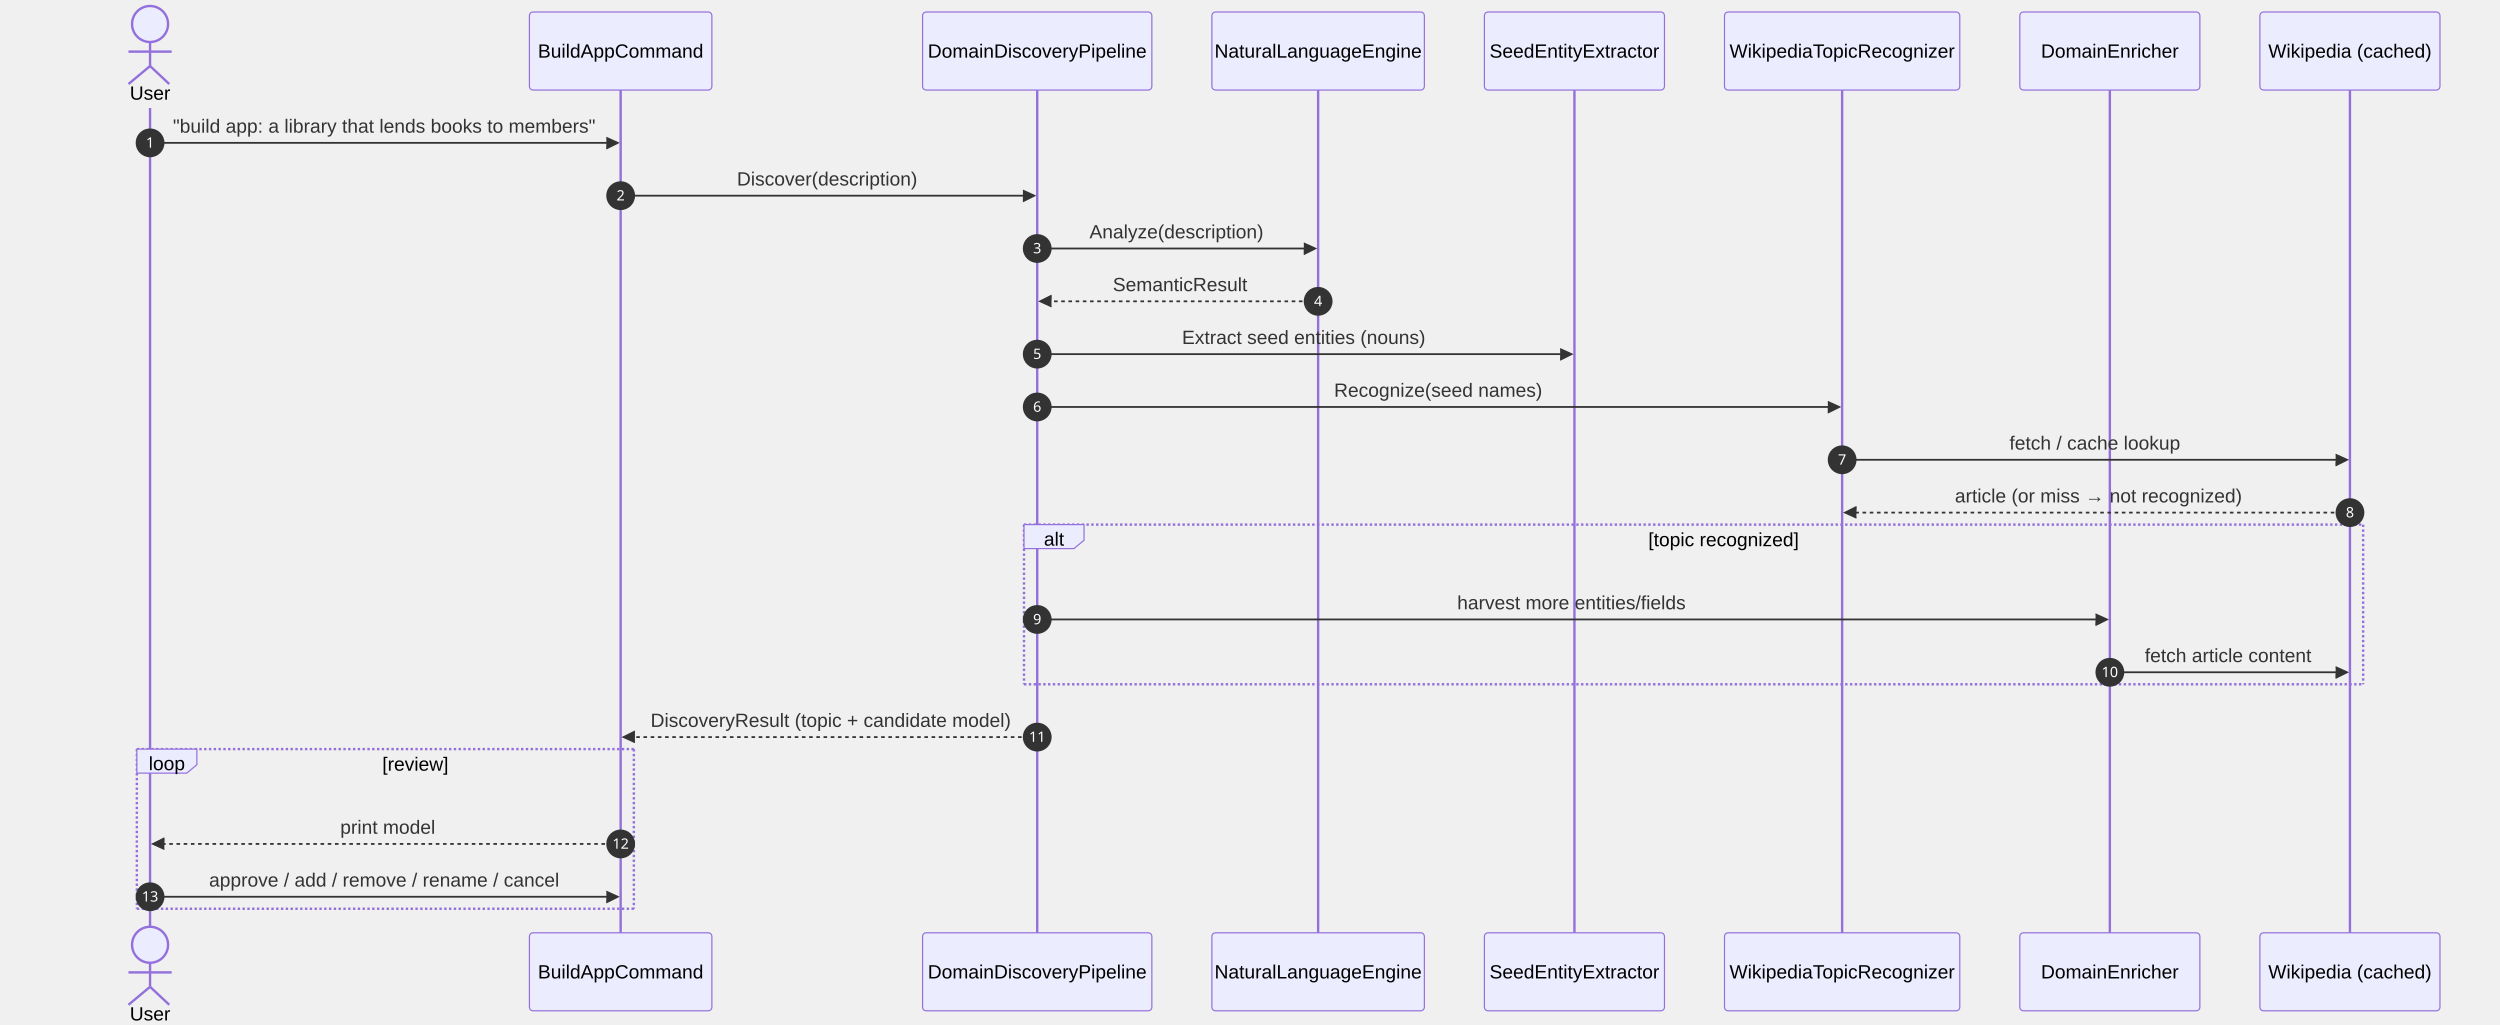
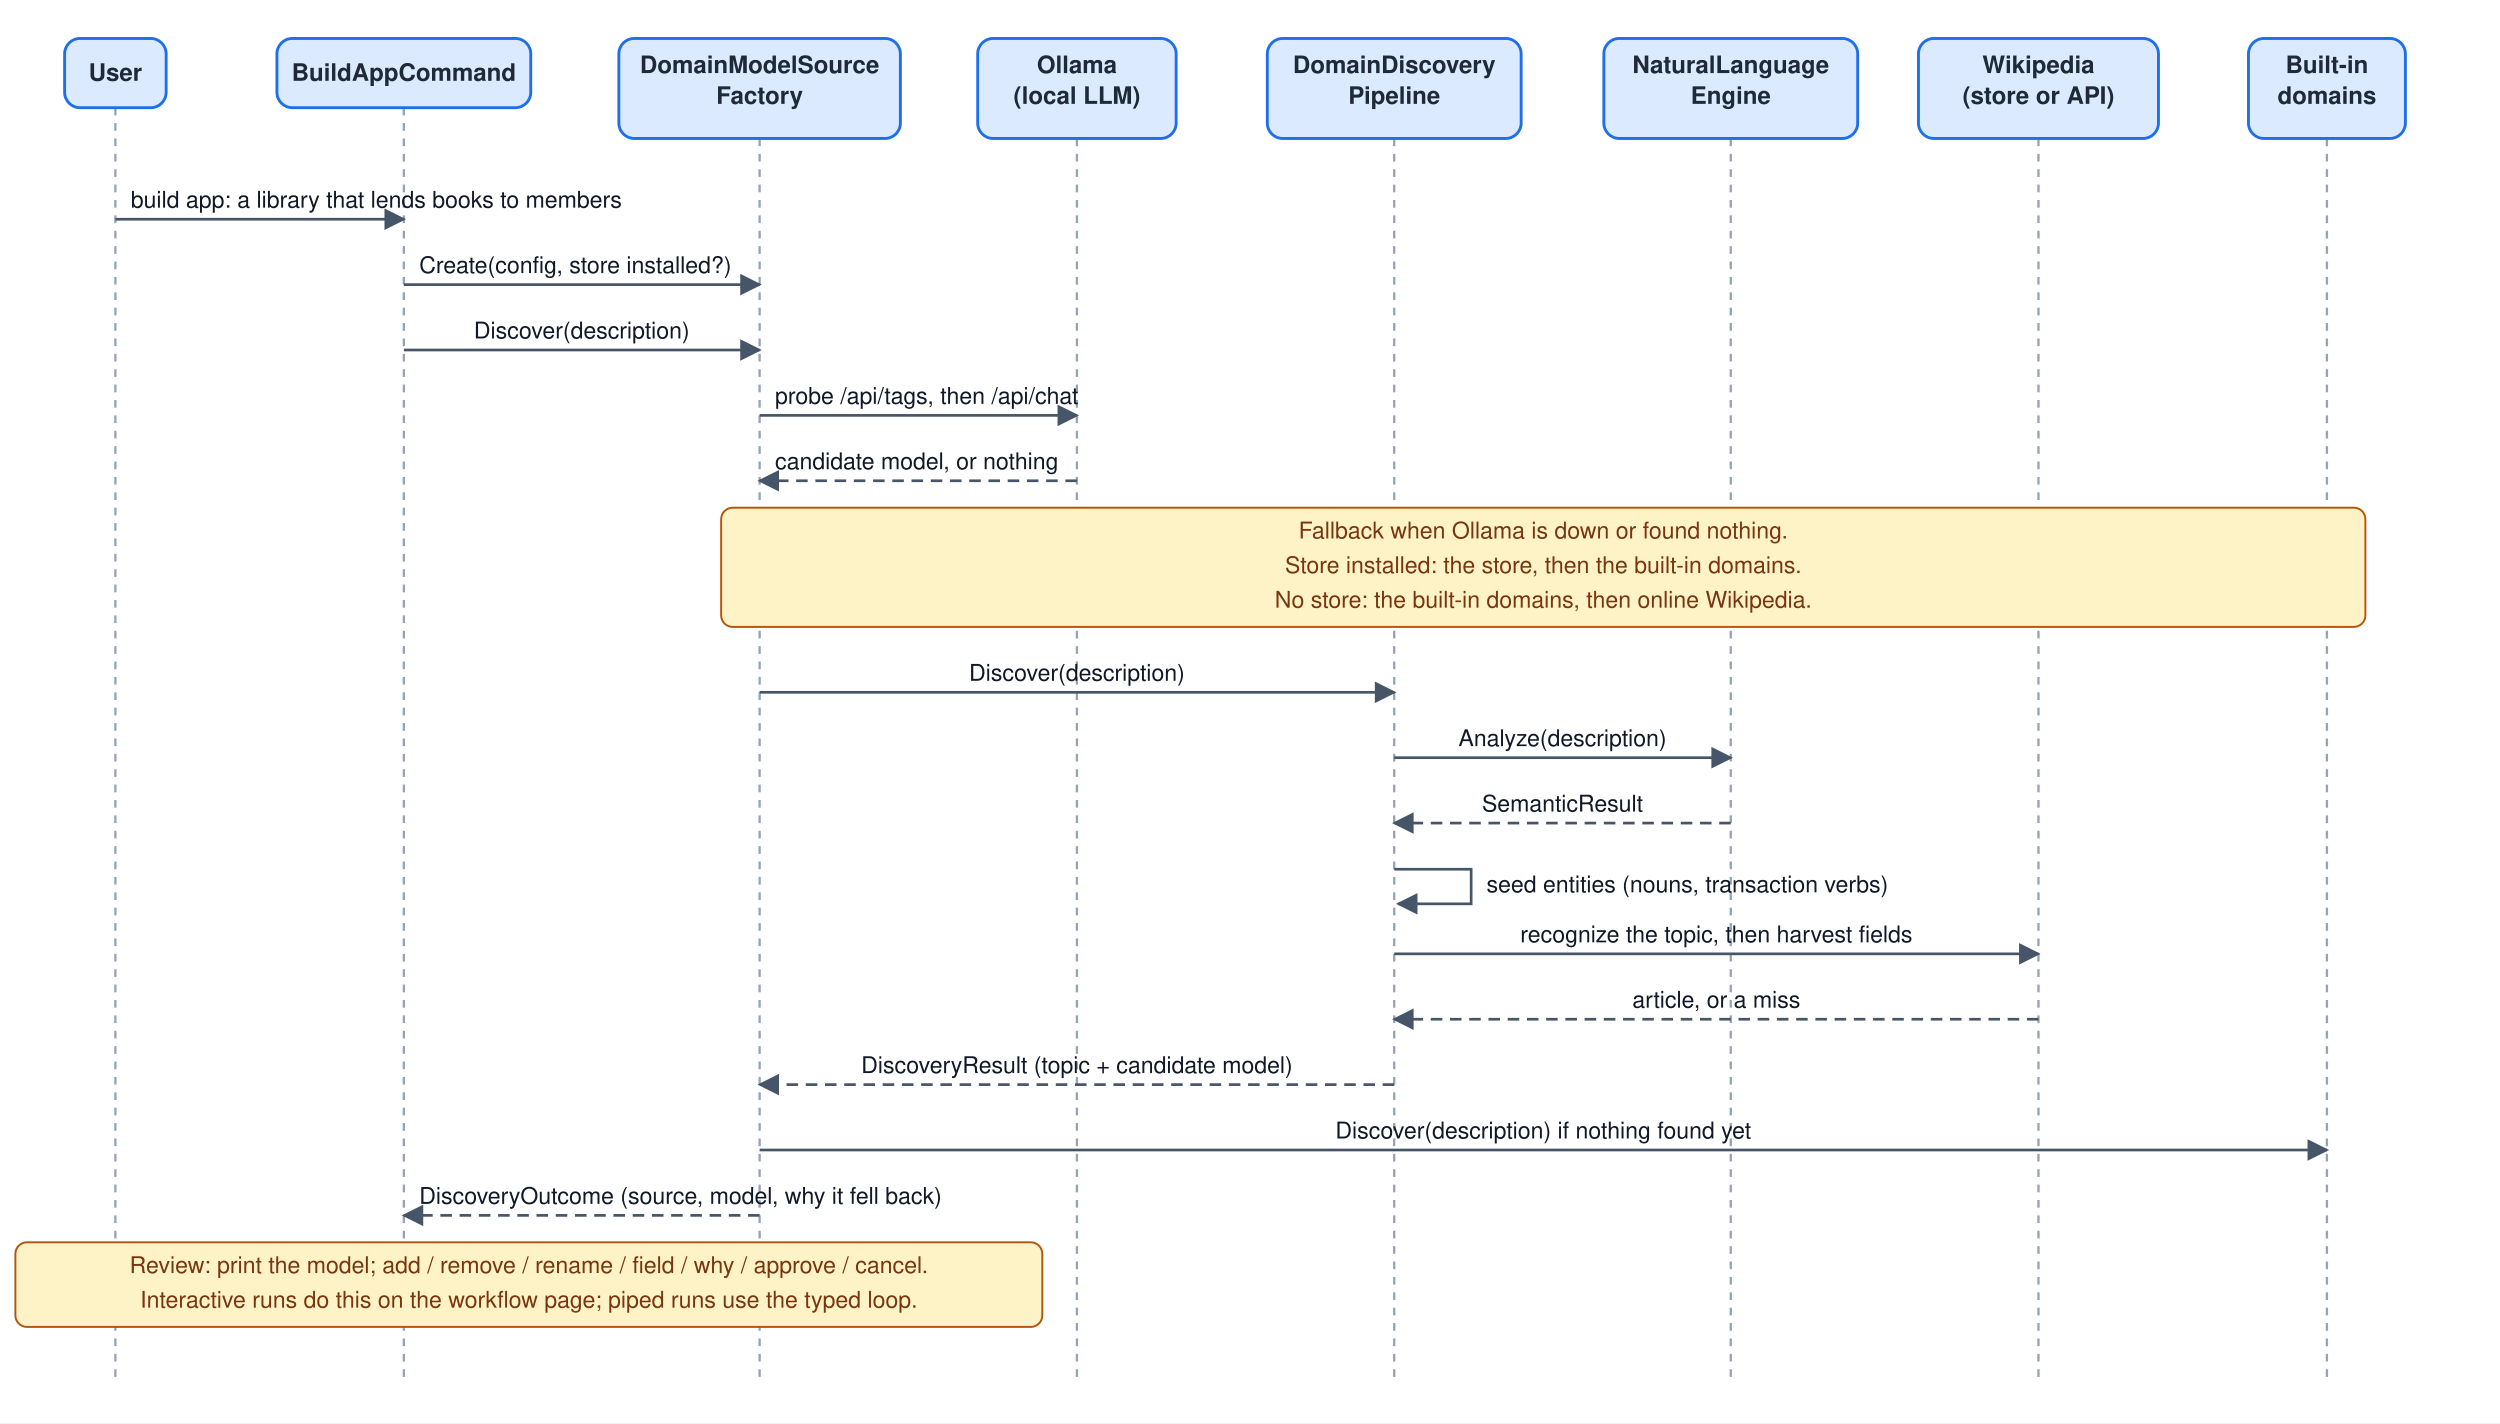
- <svg xmlns="http://www.w3.org/2000/svg" id="my-svg" width="100%" style="max-width: 2082.5px; background-color: white;" viewBox="-50 -10 2082.5 853" role="graphics-document document" aria-roledescription="sequence">
-   <g>
-     <rect x="1832.5" y="767" fill="#eaeaea" stroke="#666" width="150" height="65" name="Wiki" rx="3" ry="3" class="actor actor-bottom" />
-     <text x="1907.5" y="799.5" dominant-baseline="central" alignment-baseline="central" class="actor actor-box" style="text-anchor: middle; font-size: 16px; font-weight: 400;">
-       <tspan x="1907.5" dy="0">Wikipedia (cached)</tspan>
-     </text>
-   </g>
-   <g>
-     <rect x="1632.5" y="767" fill="#eaeaea" stroke="#666" width="150" height="65" name="Enrich" rx="3" ry="3" class="actor actor-bottom" />
-     <text x="1707.5" y="799.5" dominant-baseline="central" alignment-baseline="central" class="actor actor-box" style="text-anchor: middle; font-size: 16px; font-weight: 400;">
-       <tspan x="1707.5" dy="0">DomainEnricher</tspan>
-     </text>
-   </g>
-   <g>
-     <rect x="1386.5" y="767" fill="#eaeaea" stroke="#666" width="196" height="65" name="Topic" rx="3" ry="3" class="actor actor-bottom" />
-     <text x="1484.5" y="799.5" dominant-baseline="central" alignment-baseline="central" class="actor actor-box" style="text-anchor: middle; font-size: 16px; font-weight: 400;">
-       <tspan x="1484.5" dy="0">WikipediaTopicRecognizer</tspan>
-     </text>
-   </g>
-   <g>
-     <rect x="1186.5" y="767" fill="#eaeaea" stroke="#666" width="150" height="65" name="Seed" rx="3" ry="3" class="actor actor-bottom" />
-     <text x="1261.5" y="799.5" dominant-baseline="central" alignment-baseline="central" class="actor actor-box" style="text-anchor: middle; font-size: 16px; font-weight: 400;">
-       <tspan x="1261.5" dy="0">SeedEntityExtractor</tspan>
-     </text>
-   </g>
-   <g>
-     <rect x="959.5" y="767" fill="#eaeaea" stroke="#666" width="177" height="65" name="NLE" rx="3" ry="3" class="actor actor-bottom" />
-     <text x="1048" y="799.5" dominant-baseline="central" alignment-baseline="central" class="actor actor-box" style="text-anchor: middle; font-size: 16px; font-weight: 400;">
-       <tspan x="1048" dy="0">NaturalLanguageEngine</tspan>
-     </text>
-   </g>
-   <g>
-     <rect x="718.5" y="767" fill="#eaeaea" stroke="#666" width="191" height="65" name="DDP" rx="3" ry="3" class="actor actor-bottom" />
-     <text x="814" y="799.5" dominant-baseline="central" alignment-baseline="central" class="actor actor-box" style="text-anchor: middle; font-size: 16px; font-weight: 400;">
-       <tspan x="814" dy="0">DomainDiscoveryPipeline</tspan>
-     </text>
-   </g>
-   <g>
-     <rect x="391" y="767" fill="#eaeaea" stroke="#666" width="152" height="65" name="CLI" rx="3" ry="3" class="actor actor-bottom" />
-     <text x="467" y="799.5" dominant-baseline="central" alignment-baseline="central" class="actor actor-box" style="text-anchor: middle; font-size: 16px; font-weight: 400;">
-       <tspan x="467" dy="0">BuildAppCommand</tspan>
-     </text>
-   </g>
-   <g />
-   <g>
-     <line id="actor7" x1="1907.5" y1="65" x2="1907.5" y2="767" class="actor-line 200" stroke-width="0.5px" stroke="#999" name="Wiki" data-et="life-line" data-id="Wiki" />
-     <g id="root-7" data-et="participant" data-type="participant" data-id="Wiki">
-       <rect x="1832.5" y="0" fill="#eaeaea" stroke="#666" width="150" height="65" name="Wiki" rx="3" ry="3" class="actor actor-top" />
-       <text x="1907.5" y="32.5" dominant-baseline="central" alignment-baseline="central" class="actor actor-box" style="text-anchor: middle; font-size: 16px; font-weight: 400;">
-         <tspan x="1907.5" dy="0">Wikipedia (cached)</tspan>
-       </text>
-     </g>
-   </g>
-   <g>
-     <line id="actor6" x1="1707.5" y1="65" x2="1707.5" y2="767" class="actor-line 200" stroke-width="0.5px" stroke="#999" name="Enrich" data-et="life-line" data-id="Enrich" />
-     <g id="root-6" data-et="participant" data-type="participant" data-id="Enrich">
-       <rect x="1632.5" y="0" fill="#eaeaea" stroke="#666" width="150" height="65" name="Enrich" rx="3" ry="3" class="actor actor-top" />
-       <text x="1707.5" y="32.5" dominant-baseline="central" alignment-baseline="central" class="actor actor-box" style="text-anchor: middle; font-size: 16px; font-weight: 400;">
-         <tspan x="1707.5" dy="0">DomainEnricher</tspan>
-       </text>
-     </g>
-   </g>
-   <g>
-     <line id="actor5" x1="1484.5" y1="65" x2="1484.5" y2="767" class="actor-line 200" stroke-width="0.5px" stroke="#999" name="Topic" data-et="life-line" data-id="Topic" />
-     <g id="root-5" data-et="participant" data-type="participant" data-id="Topic">
-       <rect x="1386.5" y="0" fill="#eaeaea" stroke="#666" width="196" height="65" name="Topic" rx="3" ry="3" class="actor actor-top" />
-       <text x="1484.5" y="32.5" dominant-baseline="central" alignment-baseline="central" class="actor actor-box" style="text-anchor: middle; font-size: 16px; font-weight: 400;">
-         <tspan x="1484.5" dy="0">WikipediaTopicRecognizer</tspan>
-       </text>
-     </g>
-   </g>
-   <g>
-     <line id="actor4" x1="1261.5" y1="65" x2="1261.5" y2="767" class="actor-line 200" stroke-width="0.5px" stroke="#999" name="Seed" data-et="life-line" data-id="Seed" />
-     <g id="root-4" data-et="participant" data-type="participant" data-id="Seed">
-       <rect x="1186.5" y="0" fill="#eaeaea" stroke="#666" width="150" height="65" name="Seed" rx="3" ry="3" class="actor actor-top" />
-       <text x="1261.5" y="32.5" dominant-baseline="central" alignment-baseline="central" class="actor actor-box" style="text-anchor: middle; font-size: 16px; font-weight: 400;">
-         <tspan x="1261.5" dy="0">SeedEntityExtractor</tspan>
-       </text>
-     </g>
-   </g>
-   <g>
-     <line id="actor3" x1="1048" y1="65" x2="1048" y2="767" class="actor-line 200" stroke-width="0.5px" stroke="#999" name="NLE" data-et="life-line" data-id="NLE" />
-     <g id="root-3" data-et="participant" data-type="participant" data-id="NLE">
-       <rect x="959.5" y="0" fill="#eaeaea" stroke="#666" width="177" height="65" name="NLE" rx="3" ry="3" class="actor actor-top" />
-       <text x="1048" y="32.5" dominant-baseline="central" alignment-baseline="central" class="actor actor-box" style="text-anchor: middle; font-size: 16px; font-weight: 400;">
-         <tspan x="1048" dy="0">NaturalLanguageEngine</tspan>
-       </text>
-     </g>
-   </g>
-   <g>
-     <line id="actor2" x1="814" y1="65" x2="814" y2="767" class="actor-line 200" stroke-width="0.5px" stroke="#999" name="DDP" data-et="life-line" data-id="DDP" />
-     <g id="root-2" data-et="participant" data-type="participant" data-id="DDP">
-       <rect x="718.5" y="0" fill="#eaeaea" stroke="#666" width="191" height="65" name="DDP" rx="3" ry="3" class="actor actor-top" />
-       <text x="814" y="32.5" dominant-baseline="central" alignment-baseline="central" class="actor actor-box" style="text-anchor: middle; font-size: 16px; font-weight: 400;">
-         <tspan x="814" dy="0">DomainDiscoveryPipeline</tspan>
-       </text>
-     </g>
-   </g>
-   <g>
-     <line id="actor1" x1="467" y1="65" x2="467" y2="767" class="actor-line 200" stroke-width="0.5px" stroke="#999" name="CLI" data-et="life-line" data-id="CLI" />
-     <g id="root-1" data-et="participant" data-type="participant" data-id="CLI">
-       <rect x="391" y="0" fill="#eaeaea" stroke="#666" width="152" height="65" name="CLI" rx="3" ry="3" class="actor actor-top" />
-       <text x="467" y="32.5" dominant-baseline="central" alignment-baseline="central" class="actor actor-box" style="text-anchor: middle; font-size: 16px; font-weight: 400;">
-         <tspan x="467" dy="0">BuildAppCommand</tspan>
-       </text>
-     </g>
-   </g>
-   <g>
-     <line id="actor0" x1="75" y1="80" x2="75" y2="767" class="actor-line 200" stroke-width="0.5px" stroke="#999" name="User" data-et="life-line" data-id="User" />
-   </g>
-   <style>#my-svg{font-family:"trebuchet ms",verdana,arial,sans-serif;font-size:16px;fill:#333;}@keyframes edge-animation-frame{from{stroke-dashoffset:0;}}@keyframes dash{to{stroke-dashoffset:0;}}#my-svg .edge-animation-slow{stroke-dasharray:9,5!important;stroke-dashoffset:900;animation:dash 50s linear infinite;stroke-linecap:round;}#my-svg .edge-animation-fast{stroke-dasharray:9,5!important;stroke-dashoffset:900;animation:dash 20s linear infinite;stroke-linecap:round;}#my-svg .error-icon{fill:#552222;}#my-svg .error-text{fill:#552222;stroke:#552222;}#my-svg .edge-thickness-normal{stroke-width:1px;}#my-svg .edge-thickness-thick{stroke-width:3.5px;}#my-svg .edge-pattern-solid{stroke-dasharray:0;}#my-svg .edge-thickness-invisible{stroke-width:0;fill:none;}#my-svg .edge-pattern-dashed{stroke-dasharray:3;}#my-svg .edge-pattern-dotted{stroke-dasharray:2;}#my-svg .marker{fill:#333333;stroke:#333333;}#my-svg .marker.cross{stroke:#333333;}#my-svg svg{font-family:"trebuchet ms",verdana,arial,sans-serif;font-size:16px;}#my-svg p{margin:0;}#my-svg .actor{stroke:#9370DB;fill:#ECECFF;stroke-width:1;}#my-svg rect.actor.outer-path[data-look="neo"]{filter:drop-shadow(1px 2px 2px rgba(185, 185, 185, 1));}#my-svg rect.note[data-look="neo"]{stroke:#aaaa33;fill:#fff5ad;filter:drop-shadow(1px 2px 2px rgba(185, 185, 185, 1));}#my-svg text.actor&gt;tspan{fill:black;stroke:none;}#my-svg .actor-line{stroke:#9370DB;}#my-svg .innerArc{stroke-width:1.5;stroke-dasharray:none;}#my-svg .messageLine0{stroke-width:1.5;stroke-dasharray:none;stroke:#333;}#my-svg .messageLine1{stroke-width:1.5;stroke-dasharray:2,2;stroke:#333;}#my-svg [id$="-arrowhead"] path{fill:#333;stroke:#333;}#my-svg .sequenceNumber{fill:white;}#my-svg [id$="-sequencenumber"]{fill:#333;}#my-svg [id$="-crosshead"] path{fill:#333;stroke:#333;}#my-svg .messageText{fill:#333;stroke:none;}#my-svg .labelBox{stroke:#9370DB;fill:#ECECFF;filter:none;}#my-svg .labelText,#my-svg .labelText&gt;tspan{fill:black;stroke:none;}#my-svg .loopText,#my-svg .loopText&gt;tspan{fill:black;stroke:none;}#my-svg .sectionTitle,#my-svg .sectionTitle&gt;tspan{fill:black;stroke:none;}#my-svg .loopLine{stroke-width:2px;stroke-dasharray:2,2;stroke:#9370DB;fill:#9370DB;}#my-svg .note{stroke:#aaaa33;fill:#fff5ad;}#my-svg .noteText,#my-svg .noteText&gt;tspan{fill:black;stroke:none;font-weight:normal;}#my-svg .activation0{fill:#f4f4f4;stroke:#666;}#my-svg .activation1{fill:#f4f4f4;stroke:#666;}#my-svg .activation2{fill:#f4f4f4;stroke:#666;}#my-svg .actorPopupMenu{position:absolute;}#my-svg .actorPopupMenuPanel{position:absolute;fill:#ECECFF;box-shadow:0px 8px 16px 0px rgba(0,0,0,0.2);filter:drop-shadow(3px 5px 2px rgb(0 0 0 / 0.4));}#my-svg .actor-man circle,#my-svg line{fill:#ECECFF;stroke-width:2px;}#my-svg g rect.rect{filter:drop-shadow(1px 2px 2px rgba(185, 185, 185, 1));stroke:#9370DB;}#my-svg .node .neo-node{stroke:#9370DB;}#my-svg [data-look="neo"].node rect,#my-svg [data-look="neo"].cluster rect,#my-svg [data-look="neo"].node polygon{stroke:#9370DB;filter:drop-shadow(1px 2px 2px rgba(185, 185, 185, 1));}#my-svg [data-look="neo"].swimlane.cluster rect{filter:none;}#my-svg [data-look="neo"].node path{stroke:#9370DB;stroke-width:1px;}#my-svg [data-look="neo"].node .outer-path{filter:drop-shadow(1px 2px 2px rgba(185, 185, 185, 1));}#my-svg [data-look="neo"].node .neo-line path{stroke:#9370DB;filter:none;}#my-svg [data-look="neo"].node circle{stroke:#9370DB;filter:drop-shadow(1px 2px 2px rgba(185, 185, 185, 1));}#my-svg [data-look="neo"].node circle .state-start{fill:#000000;}#my-svg [data-look="neo"].icon-shape .icon{fill:#9370DB;filter:drop-shadow(1px 2px 2px rgba(185, 185, 185, 1));}#my-svg [data-look="neo"].icon-shape .icon-neo path{stroke:#9370DB;filter:drop-shadow(1px 2px 2px rgba(185, 185, 185, 1));}#my-svg :root{--mermaid-font-family:"trebuchet ms",verdana,arial,sans-serif;}</style>
-   <g />
+ <svg xmlns="http://www.w3.org/2000/svg" viewBox="0 0 1300 740" width="1300" height="740" font-family="Segoe UI, Helvetica, Arial, sans-serif" role="img" aria-labelledby="t d">
  <defs>
-     <symbol id="my-svg-computer" width="24" height="24">
-       <path transform="scale(.5)" d="M2 2v13h20v-13h-20zm18 11h-16v-9h16v9zm-10.228 6l.466-1h3.524l.467 1h-4.457zm14.228 3h-24l2-6h2.104l-1.33 4h18.45l-1.297-4h2.073l2 6zm-5-10h-14v-7h14v7z" />
-     </symbol>
-   </defs>
-   <defs>
-     <symbol id="my-svg-database" fill-rule="evenodd" clip-rule="evenodd">
-       <path transform="scale(.5)" d="M12.258.001l.256.004.255.005.253.008.251.01.249.012.247.015.246.016.242.019.241.02.239.023.236.024.233.027.231.028.229.031.225.032.223.034.22.036.217.038.214.04.211.041.208.043.205.045.201.046.198.048.194.05.191.051.187.053.183.054.18.056.175.057.172.059.168.06.163.061.16.063.155.064.15.066.074.033.073.033.071.034.07.034.069.035.068.035.067.035.066.035.064.036.064.036.062.036.06.036.06.037.058.037.058.037.055.038.055.038.053.038.052.038.051.039.05.039.048.039.047.039.045.04.044.04.043.04.041.04.04.041.039.041.037.041.036.041.034.041.033.042.032.042.03.042.029.042.027.042.026.043.024.043.023.043.021.043.02.043.018.044.017.043.015.044.013.044.012.044.011.045.009.044.007.045.006.045.004.045.002.045.001.045v17l-.001.045-.002.045-.004.045-.006.045-.007.045-.009.044-.011.045-.012.044-.013.044-.015.044-.017.043-.018.044-.02.043-.021.043-.023.043-.024.043-.026.043-.027.042-.029.042-.03.042-.032.042-.033.042-.034.041-.036.041-.037.041-.039.041-.04.041-.041.04-.043.04-.044.04-.045.04-.047.039-.048.039-.05.039-.051.039-.052.038-.053.038-.055.038-.055.038-.058.037-.058.037-.06.037-.06.036-.062.036-.064.036-.064.036-.066.035-.067.035-.068.035-.069.035-.07.034-.071.034-.073.033-.074.033-.15.066-.155.064-.16.063-.163.061-.168.06-.172.059-.175.057-.18.056-.183.054-.187.053-.191.051-.194.05-.198.048-.201.046-.205.045-.208.043-.211.041-.214.04-.217.038-.22.036-.223.034-.225.032-.229.031-.231.028-.233.027-.236.024-.239.023-.241.02-.242.019-.246.016-.247.015-.249.012-.251.01-.253.008-.255.005-.256.004-.258.001-.258-.001-.256-.004-.255-.005-.253-.008-.251-.01-.249-.012-.247-.015-.245-.016-.243-.019-.241-.02-.238-.023-.236-.024-.234-.027-.231-.028-.228-.031-.226-.032-.223-.034-.22-.036-.217-.038-.214-.04-.211-.041-.208-.043-.204-.045-.201-.046-.198-.048-.195-.05-.19-.051-.187-.053-.184-.054-.179-.056-.176-.057-.172-.059-.167-.06-.164-.061-.159-.063-.155-.064-.151-.066-.074-.033-.072-.033-.072-.034-.07-.034-.069-.035-.068-.035-.067-.035-.066-.035-.064-.036-.063-.036-.062-.036-.061-.036-.06-.037-.058-.037-.057-.037-.056-.038-.055-.038-.053-.038-.052-.038-.051-.039-.049-.039-.049-.039-.046-.039-.046-.04-.044-.04-.043-.04-.041-.04-.04-.041-.039-.041-.037-.041-.036-.041-.034-.041-.033-.042-.032-.042-.03-.042-.029-.042-.027-.042-.026-.043-.024-.043-.023-.043-.021-.043-.02-.043-.018-.044-.017-.043-.015-.044-.013-.044-.012-.044-.011-.045-.009-.044-.007-.045-.006-.045-.004-.045-.002-.045-.001-.045v-17l.001-.045.002-.045.004-.045.006-.045.007-.045.009-.044.011-.045.012-.044.013-.044.015-.044.017-.043.018-.044.02-.043.021-.043.023-.043.024-.043.026-.043.027-.042.029-.042.03-.042.032-.042.033-.042.034-.041.036-.041.037-.041.039-.041.04-.041.041-.04.043-.04.044-.04.046-.04.046-.039.049-.039.049-.039.051-.039.052-.038.053-.038.055-.038.056-.038.057-.037.058-.037.06-.037.061-.036.062-.036.063-.036.064-.036.066-.035.067-.035.068-.035.069-.035.07-.034.072-.034.072-.033.074-.033.151-.066.155-.064.159-.063.164-.061.167-.06.172-.059.176-.057.179-.056.184-.054.187-.053.19-.051.195-.05.198-.048.201-.046.204-.045.208-.043.211-.041.214-.04.217-.038.22-.036.223-.034.226-.032.228-.031.231-.028.234-.027.236-.024.238-.023.241-.02.243-.019.245-.016.247-.015.249-.012.251-.01.253-.008.255-.005.256-.004.258-.001.258.001zm-9.258 20.499v.01l.001.021.003.021.004.022.005.021.006.022.007.022.009.023.01.022.011.023.012.023.013.023.015.023.016.024.017.023.018.024.019.024.021.024.022.025.023.024.024.025.052.049.056.05.061.051.066.051.07.051.075.051.079.052.084.052.088.052.092.052.097.052.102.051.105.052.11.052.114.051.119.051.123.051.127.05.131.05.135.05.139.048.144.049.147.047.152.047.155.047.16.045.163.045.167.043.171.043.176.041.178.041.183.039.187.039.19.037.194.035.197.035.202.033.204.031.209.03.212.029.216.027.219.025.222.024.226.021.23.02.233.018.236.016.24.015.243.012.246.01.249.008.253.005.256.004.259.001.26-.001.257-.004.254-.005.25-.008.247-.011.244-.012.241-.014.237-.016.233-.018.231-.021.226-.021.224-.024.22-.026.216-.027.212-.028.21-.031.205-.031.202-.034.198-.034.194-.036.191-.037.187-.039.183-.04.179-.04.175-.042.172-.043.168-.044.163-.045.16-.046.155-.046.152-.047.148-.048.143-.049.139-.049.136-.05.131-.05.126-.05.123-.051.118-.052.114-.051.11-.052.106-.052.101-.052.096-.052.092-.052.088-.053.083-.051.079-.052.074-.052.07-.051.065-.051.06-.051.056-.05.051-.05.023-.024.023-.025.021-.024.02-.024.019-.024.018-.024.017-.024.015-.023.014-.024.013-.023.012-.023.01-.023.01-.022.008-.022.006-.022.006-.022.004-.022.004-.021.001-.021.001-.021v-4.127l-.077.055-.08.053-.083.054-.085.053-.087.052-.09.052-.093.051-.095.05-.097.05-.1.049-.102.049-.105.048-.106.047-.109.047-.111.046-.114.045-.115.045-.118.044-.12.043-.122.042-.124.042-.126.041-.128.04-.13.04-.132.038-.134.038-.135.037-.138.037-.139.035-.142.035-.143.034-.144.033-.147.032-.148.031-.15.03-.151.03-.153.029-.154.027-.156.027-.158.026-.159.025-.161.024-.162.023-.163.022-.165.021-.166.02-.167.019-.169.018-.169.017-.171.016-.173.015-.173.014-.175.013-.175.012-.177.011-.178.01-.179.008-.179.008-.181.006-.182.005-.182.004-.184.003-.184.002h-.37l-.184-.002-.184-.003-.182-.004-.182-.005-.181-.006-.179-.008-.179-.008-.178-.01-.176-.011-.176-.012-.175-.013-.173-.014-.172-.015-.171-.016-.17-.017-.169-.018-.167-.019-.166-.02-.165-.021-.163-.022-.162-.023-.161-.024-.159-.025-.157-.026-.156-.027-.155-.027-.153-.029-.151-.03-.15-.03-.148-.031-.146-.032-.145-.033-.143-.034-.141-.035-.14-.035-.137-.037-.136-.037-.134-.038-.132-.038-.13-.04-.128-.04-.126-.041-.124-.042-.122-.042-.12-.044-.117-.043-.116-.045-.113-.045-.112-.046-.109-.047-.106-.047-.105-.048-.102-.049-.1-.049-.097-.05-.095-.05-.093-.052-.09-.051-.087-.052-.085-.053-.083-.054-.08-.054-.077-.054v4.127zm0-5.654v.011l.001.021.003.021.004.021.005.022.006.022.007.022.009.022.01.022.011.023.012.023.013.023.015.024.016.023.017.024.018.024.019.024.021.024.022.024.023.025.024.024.052.05.056.05.061.05.066.051.07.051.075.052.079.051.084.052.088.052.092.052.097.052.102.052.105.052.11.051.114.051.119.052.123.05.127.051.131.05.135.049.139.049.144.048.147.048.152.047.155.046.16.045.163.045.167.044.171.042.176.042.178.04.183.04.187.038.19.037.194.036.197.034.202.033.204.032.209.03.212.028.216.027.219.025.222.024.226.022.23.02.233.018.236.016.24.014.243.012.246.01.249.008.253.006.256.003.259.001.26-.001.257-.003.254-.006.25-.008.247-.01.244-.012.241-.015.237-.016.233-.018.231-.02.226-.022.224-.024.22-.025.216-.027.212-.029.21-.03.205-.032.202-.033.198-.035.194-.036.191-.037.187-.039.183-.039.179-.041.175-.042.172-.043.168-.044.163-.045.16-.045.155-.047.152-.047.148-.048.143-.048.139-.05.136-.049.131-.05.126-.051.123-.051.118-.051.114-.052.11-.052.106-.052.101-.052.096-.052.092-.052.088-.052.083-.052.079-.052.074-.051.07-.052.065-.051.06-.05.056-.051.051-.049.023-.025.023-.024.021-.025.02-.024.019-.024.018-.024.017-.024.015-.023.014-.023.013-.024.012-.022.01-.023.01-.023.008-.022.006-.022.006-.022.004-.021.004-.022.001-.021.001-.021v-4.139l-.077.054-.08.054-.083.054-.085.052-.087.053-.09.051-.093.051-.095.051-.097.05-.1.049-.102.049-.105.048-.106.047-.109.047-.111.046-.114.045-.115.044-.118.044-.12.044-.122.042-.124.042-.126.041-.128.04-.13.039-.132.039-.134.038-.135.037-.138.036-.139.036-.142.035-.143.033-.144.033-.147.033-.148.031-.15.03-.151.03-.153.028-.154.028-.156.027-.158.026-.159.025-.161.024-.162.023-.163.022-.165.021-.166.02-.167.019-.169.018-.169.017-.171.016-.173.015-.173.014-.175.013-.175.012-.177.011-.178.009-.179.009-.179.007-.181.007-.182.005-.182.004-.184.003-.184.002h-.37l-.184-.002-.184-.003-.182-.004-.182-.005-.181-.007-.179-.007-.179-.009-.178-.009-.176-.011-.176-.012-.175-.013-.173-.014-.172-.015-.171-.016-.17-.017-.169-.018-.167-.019-.166-.02-.165-.021-.163-.022-.162-.023-.161-.024-.159-.025-.157-.026-.156-.027-.155-.028-.153-.028-.151-.03-.15-.03-.148-.031-.146-.033-.145-.033-.143-.033-.141-.035-.14-.036-.137-.036-.136-.037-.134-.038-.132-.039-.13-.039-.128-.04-.126-.041-.124-.042-.122-.043-.12-.043-.117-.044-.116-.044-.113-.046-.112-.046-.109-.046-.106-.047-.105-.048-.102-.049-.1-.049-.097-.05-.095-.051-.093-.051-.09-.051-.087-.053-.085-.052-.083-.054-.08-.054-.077-.054v4.139zm0-5.666v.011l.001.02.003.022.004.021.005.022.006.021.007.022.009.023.01.022.011.023.012.023.013.023.015.023.016.024.017.024.018.023.019.024.021.025.022.024.023.024.024.025.052.05.056.05.061.05.066.051.07.051.075.052.079.051.084.052.088.052.092.052.097.052.102.052.105.051.11.052.114.051.119.051.123.051.127.05.131.05.135.05.139.049.144.048.147.048.152.047.155.046.16.045.163.045.167.043.171.043.176.042.178.04.183.04.187.038.19.037.194.036.197.034.202.033.204.032.209.03.212.028.216.027.219.025.222.024.226.021.23.02.233.018.236.017.24.014.243.012.246.01.249.008.253.006.256.003.259.001.26-.001.257-.003.254-.006.25-.008.247-.01.244-.013.241-.014.237-.016.233-.018.231-.02.226-.022.224-.024.22-.025.216-.027.212-.029.21-.03.205-.032.202-.033.198-.035.194-.036.191-.037.187-.039.183-.039.179-.041.175-.042.172-.043.168-.044.163-.045.16-.045.155-.047.152-.047.148-.048.143-.049.139-.049.136-.049.131-.051.126-.05.123-.051.118-.052.114-.051.11-.052.106-.052.101-.052.096-.052.092-.052.088-.052.083-.052.079-.052.074-.052.07-.051.065-.051.06-.051.056-.05.051-.049.023-.025.023-.025.021-.024.02-.024.019-.024.018-.024.017-.024.015-.023.014-.024.013-.023.012-.023.01-.022.01-.023.008-.022.006-.022.006-.022.004-.022.004-.021.001-.021.001-.021v-4.153l-.077.054-.08.054-.083.053-.085.053-.087.053-.09.051-.093.051-.095.051-.097.05-.1.049-.102.048-.105.048-.106.048-.109.046-.111.046-.114.046-.115.044-.118.044-.12.043-.122.043-.124.042-.126.041-.128.04-.13.039-.132.039-.134.038-.135.037-.138.036-.139.036-.142.034-.143.034-.144.033-.147.032-.148.032-.15.03-.151.03-.153.028-.154.028-.156.027-.158.026-.159.024-.161.024-.162.023-.163.023-.165.021-.166.02-.167.019-.169.018-.169.017-.171.016-.173.015-.173.014-.175.013-.175.012-.177.01-.178.01-.179.009-.179.007-.181.006-.182.006-.182.004-.184.003-.184.001-.185.001-.185-.001-.184-.001-.184-.003-.182-.004-.182-.006-.181-.006-.179-.007-.179-.009-.178-.01-.176-.01-.176-.012-.175-.013-.173-.014-.172-.015-.171-.016-.17-.017-.169-.018-.167-.019-.166-.02-.165-.021-.163-.023-.162-.023-.161-.024-.159-.024-.157-.026-.156-.027-.155-.028-.153-.028-.151-.03-.15-.03-.148-.032-.146-.032-.145-.033-.143-.034-.141-.034-.14-.036-.137-.036-.136-.037-.134-.038-.132-.039-.13-.039-.128-.041-.126-.041-.124-.041-.122-.043-.12-.043-.117-.044-.116-.044-.113-.046-.112-.046-.109-.046-.106-.048-.105-.048-.102-.048-.1-.05-.097-.049-.095-.051-.093-.051-.09-.052-.087-.052-.085-.053-.083-.053-.08-.054-.077-.054v4.153zm8.74-8.179l-.257.004-.254.005-.25.008-.247.011-.244.012-.241.014-.237.016-.233.018-.231.021-.226.022-.224.023-.22.026-.216.027-.212.028-.21.031-.205.032-.202.033-.198.034-.194.036-.191.038-.187.038-.183.04-.179.041-.175.042-.172.043-.168.043-.163.045-.16.046-.155.046-.152.048-.148.048-.143.048-.139.049-.136.05-.131.05-.126.051-.123.051-.118.051-.114.052-.11.052-.106.052-.101.052-.096.052-.092.052-.088.052-.083.052-.079.052-.074.051-.07.052-.065.051-.06.05-.056.05-.051.05-.023.025-.023.024-.021.024-.02.025-.019.024-.018.024-.017.023-.015.024-.014.023-.013.023-.012.023-.01.023-.01.022-.008.022-.006.023-.006.021-.004.022-.004.021-.001.021-.001.021.001.021.001.021.004.021.004.022.006.021.006.023.008.022.01.022.01.023.012.023.013.023.014.023.015.024.017.023.018.024.019.024.02.025.021.024.023.024.023.025.051.05.056.05.06.05.065.051.07.052.074.051.079.052.083.052.088.052.092.052.096.052.101.052.106.052.11.052.114.052.118.051.123.051.126.051.131.05.136.05.139.049.143.048.148.048.152.048.155.046.16.046.163.045.168.043.172.043.175.042.179.041.183.04.187.038.191.038.194.036.198.034.202.033.205.032.21.031.212.028.216.027.22.026.224.023.226.022.231.021.233.018.237.016.241.014.244.012.247.011.25.008.254.005.257.004.26.001.26-.001.257-.004.254-.005.25-.008.247-.011.244-.012.241-.014.237-.016.233-.018.231-.021.226-.022.224-.023.22-.026.216-.027.212-.028.21-.031.205-.032.202-.033.198-.034.194-.036.191-.038.187-.038.183-.04.179-.041.175-.042.172-.043.168-.043.163-.045.16-.046.155-.046.152-.048.148-.048.143-.048.139-.049.136-.05.131-.05.126-.051.123-.051.118-.051.114-.052.11-.052.106-.052.101-.052.096-.052.092-.052.088-.052.083-.052.079-.052.074-.051.07-.052.065-.051.06-.05.056-.05.051-.05.023-.025.023-.024.021-.024.02-.025.019-.024.018-.024.017-.023.015-.024.014-.023.013-.023.012-.023.01-.023.01-.022.008-.022.006-.023.006-.021.004-.022.004-.021.001-.021.001-.021-.001-.021-.001-.021-.004-.021-.004-.022-.006-.021-.006-.023-.008-.022-.01-.022-.01-.023-.012-.023-.013-.023-.014-.023-.015-.024-.017-.023-.018-.024-.019-.024-.02-.025-.021-.024-.023-.024-.023-.025-.051-.05-.056-.05-.06-.05-.065-.051-.07-.052-.074-.051-.079-.052-.083-.052-.088-.052-.092-.052-.096-.052-.101-.052-.106-.052-.11-.052-.114-.052-.118-.051-.123-.051-.126-.051-.131-.05-.136-.05-.139-.049-.143-.048-.148-.048-.152-.048-.155-.046-.16-.046-.163-.045-.168-.043-.172-.043-.175-.042-.179-.041-.183-.04-.187-.038-.191-.038-.194-.036-.198-.034-.202-.033-.205-.032-.21-.031-.212-.028-.216-.027-.22-.026-.224-.023-.226-.022-.231-.021-.233-.018-.237-.016-.241-.014-.244-.012-.247-.011-.25-.008-.254-.005-.257-.004-.26-.001-.26.001z" />
-     </symbol>
-   </defs>
-   <defs>
-     <symbol id="my-svg-clock" width="24" height="24">
-       <path transform="scale(.5)" d="M12 2c5.514 0 10 4.486 10 10s-4.486 10-10 10-10-4.486-10-10 4.486-10 10-10zm0-2c-6.627 0-12 5.373-12 12s5.373 12 12 12 12-5.373 12-12-5.373-12-12-12zm5.848 12.459c.202.038.202.333.001.372-1.907.361-6.045 1.111-6.547 1.111-.719 0-1.301-.582-1.301-1.301 0-.512.77-5.447 1.125-7.445.034-.192.312-.181.343.014l.985 6.238 5.394 1.011z" />
-     </symbol>
-   </defs>
-   <defs>
-     <marker id="my-svg-arrowhead" refX="7.9" refY="5" markerUnits="userSpaceOnUse" markerWidth="12" markerHeight="12" orient="auto-start-reverse">
-       <path d="M -1 0 L 10 5 L 0 10 z" />
+     <marker id="ah" viewBox="0 0 10 10" refX="9" refY="5" markerWidth="8" markerHeight="8" orient="auto-start-reverse">
+       <path d="M0,0 L10,5 L0,10 z" fill="#475569" />
    </marker>
  </defs>
-   <defs>
-     <marker id="my-svg-crosshead" markerWidth="15" markerHeight="8" orient="auto" refX="4" refY="4.5">
-       <path fill="none" stroke="#000000" stroke-width="1pt" d="M 1,2 L 6,7 M 6,2 L 1,7" style="stroke-dasharray: 0, 0;" />
-     </marker>
-   </defs>
-   <defs>
-     <marker id="my-svg-filled-head" refX="15.5" refY="7" markerWidth="20" markerHeight="28" orient="auto">
-       <path d="M 18,7 L9,13 L14,7 L9,1 Z" />
-     </marker>
-   </defs>
-   <defs>
-     <marker id="my-svg-sequencenumber" refX="15" refY="15" markerWidth="60" markerHeight="40" orient="auto">
-       <circle cx="15" cy="15" r="6" />
-     </marker>
-   </defs>
-   <defs>
-     <marker id="my-svg-solidTopArrowHead" refX="7.9" refY="7.25" markerUnits="userSpaceOnUse" markerWidth="12" markerHeight="12" orient="auto-start-reverse">
-       <path d="M 0 0 L 10 8 L 0 8 z" />
-     </marker>
-   </defs>
-   <defs>
-     <marker id="my-svg-solidBottomArrowHead" refX="7.9" refY="0.75" markerUnits="userSpaceOnUse" markerWidth="12" markerHeight="12" orient="auto-start-reverse">
-       <path d="M 0 0 L 10 0 L 0 8 z" />
-     </marker>
-   </defs>
-   <defs>
-     <marker id="my-svg-stickTopArrowHead" refX="7.5" refY="7" markerUnits="userSpaceOnUse" markerWidth="12" markerHeight="12" orient="auto-start-reverse">
-       <path d="M 0 0 L 7 7" stroke="black" stroke-width="1.5" fill="none" />
-     </marker>
-   </defs>
-   <defs>
-     <marker id="my-svg-stickBottomArrowHead" refX="7.5" refY="0" markerUnits="userSpaceOnUse" markerWidth="12" markerHeight="12" orient="auto-start-reverse">
-       <path d="M 0 7 L 7 0" stroke="black" stroke-width="1.5" fill="none" />
-     </marker>
-   </defs>
-   <g data-et="control-structure" data-id="i12">
-     <line x1="803" y1="427" x2="1918.5" y2="427" class="loopLine" />
-     <line x1="1918.5" y1="427" x2="1918.5" y2="560" class="loopLine" />
-     <line x1="803" y1="560" x2="1918.5" y2="560" class="loopLine" />
-     <line x1="803" y1="427" x2="803" y2="560" class="loopLine" />
-     <polygon points="803,427 853,427 853,440 844.6,447 803,447" class="labelBox" />
-     <text x="828" y="440" text-anchor="middle" dominant-baseline="middle" alignment-baseline="middle" class="labelText" style="font-size: 16px; font-weight: 400;">alt</text>
-     <text x="1385.75" y="445" text-anchor="middle" class="loopText" style="font-size: 16px; font-weight: 400;">
-       <tspan x="1385.75">[topic recognized]</tspan>
-     </text>
-   </g>
-   <g data-et="control-structure" data-id="i17">
-     <line x1="64" y1="614" x2="478" y2="614" class="loopLine" />
-     <line x1="478" y1="614" x2="478" y2="747" class="loopLine" />
-     <line x1="64" y1="747" x2="478" y2="747" class="loopLine" />
-     <line x1="64" y1="614" x2="64" y2="747" class="loopLine" />
-     <polygon points="64,614 114,614 114,627 105.6,634 64,634" class="labelBox" />
-     <text x="89" y="627" text-anchor="middle" dominant-baseline="middle" alignment-baseline="middle" class="labelText" style="font-size: 16px; font-weight: 400;">loop</text>
-     <text x="296" y="632" text-anchor="middle" class="loopText" style="font-size: 16px; font-weight: 400;">
-       <tspan x="296">[review]</tspan>
-     </text>
-   </g>
-   <g class="actor-man actor-top" name="User" data-et="participant" data-type="actor" data-id="User" style="stroke: rgb(147, 112, 219);">
-     <line id="actor-man-torso0" x1="75" y1="25" x2="75" y2="45" />
-     <line id="actor-man-arms0" x1="57" y1="33" x2="93" y2="33" />
-     <line x1="57" y1="60" x2="75" y2="45" />
-     <line x1="75" y1="45" x2="91" y2="60" />
-     <circle cx="75" cy="10" r="15" width="150" height="65" />
-     <text x="75" y="67.5" dominant-baseline="central" alignment-baseline="central" class="actor actor-man" style="text-anchor: middle; font-size: 16px; font-weight: 400;">
-       <tspan x="75" dy="0">User</tspan>
-     </text>
-   </g>
-   <text x="270" y="80" text-anchor="middle" dominant-baseline="middle" alignment-baseline="middle" class="messageText" dy="1em" style="font-size: 16px; font-weight: 400;">"build app: a library that lends books to members"</text>
-   <line x1="82" y1="109" x2="463" y2="109" class="messageLine0" data-et="message" data-id="i1" data-from="User" data-to="CLI" stroke-width="2" stroke="none" marker-end="url(#my-svg-arrowhead)" style="fill: none;" />
-   <line x1="75" y1="109" x2="75" y2="109" stroke-width="0" marker-start="url(#my-svg-sequencenumber)" />
-   <text x="75" y="113" font-family="sans-serif" font-size="12px" text-anchor="middle" class="sequenceNumber">1</text>
-   <text x="639" y="124" text-anchor="middle" dominant-baseline="middle" alignment-baseline="middle" class="messageText" dy="1em" style="font-size: 16px; font-weight: 400;">Discover(description)</text>
-   <line x1="474" y1="153" x2="810" y2="153" class="messageLine0" data-et="message" data-id="i2" data-from="CLI" data-to="DDP" stroke-width="2" stroke="none" marker-end="url(#my-svg-arrowhead)" style="fill: none;" />
-   <line x1="467" y1="153" x2="467" y2="153" stroke-width="0" marker-start="url(#my-svg-sequencenumber)" />
-   <text x="467" y="157" font-family="sans-serif" font-size="12px" text-anchor="middle" class="sequenceNumber">2</text>
-   <text x="930" y="168" text-anchor="middle" dominant-baseline="middle" alignment-baseline="middle" class="messageText" dy="1em" style="font-size: 16px; font-weight: 400;">Analyze(description)</text>
-   <line x1="821" y1="197" x2="1044" y2="197" class="messageLine0" data-et="message" data-id="i3" data-from="DDP" data-to="NLE" stroke-width="2" stroke="none" marker-end="url(#my-svg-arrowhead)" style="fill: none;" />
-   <line x1="814" y1="197" x2="814" y2="197" stroke-width="0" marker-start="url(#my-svg-sequencenumber)" />
-   <text x="814" y="201" font-family="sans-serif" font-size="12px" text-anchor="middle" class="sequenceNumber">3</text>
-   <text x="933" y="212" text-anchor="middle" dominant-baseline="middle" alignment-baseline="middle" class="messageText" dy="1em" style="font-size: 16px; font-weight: 400;">SemanticResult</text>
-   <line x1="1053" y1="241" x2="818" y2="241" class="messageLine1" data-et="message" data-id="i4" data-from="NLE" data-to="DDP" stroke-width="2" stroke="none" marker-end="url(#my-svg-arrowhead)" style="stroke-dasharray: 3, 3; fill: none;" />
-   <line x1="1048" y1="241" x2="1048" y2="241" stroke-width="0" marker-start="url(#my-svg-sequencenumber)" />
-   <text x="1048" y="245" font-family="sans-serif" font-size="12px" text-anchor="middle" class="sequenceNumber">4</text>
-   <text x="1036" y="256" text-anchor="middle" dominant-baseline="middle" alignment-baseline="middle" class="messageText" dy="1em" style="font-size: 16px; font-weight: 400;">Extract seed entities (nouns)</text>
-   <line x1="821" y1="285" x2="1257.5" y2="285" class="messageLine0" data-et="message" data-id="i5" data-from="DDP" data-to="Seed" stroke-width="2" stroke="none" marker-end="url(#my-svg-arrowhead)" style="fill: none;" />
-   <line x1="814" y1="285" x2="814" y2="285" stroke-width="0" marker-start="url(#my-svg-sequencenumber)" />
-   <text x="814" y="289" font-family="sans-serif" font-size="12px" text-anchor="middle" class="sequenceNumber">5</text>
-   <text x="1148" y="300" text-anchor="middle" dominant-baseline="middle" alignment-baseline="middle" class="messageText" dy="1em" style="font-size: 16px; font-weight: 400;">Recognize(seed names)</text>
-   <line x1="821" y1="329" x2="1480.5" y2="329" class="messageLine0" data-et="message" data-id="i6" data-from="DDP" data-to="Topic" stroke-width="2" stroke="none" marker-end="url(#my-svg-arrowhead)" style="fill: none;" />
-   <line x1="814" y1="329" x2="814" y2="329" stroke-width="0" marker-start="url(#my-svg-sequencenumber)" />
-   <text x="814" y="333" font-family="sans-serif" font-size="12px" text-anchor="middle" class="sequenceNumber">6</text>
-   <text x="1695" y="344" text-anchor="middle" dominant-baseline="middle" alignment-baseline="middle" class="messageText" dy="1em" style="font-size: 16px; font-weight: 400;">fetch / cache lookup</text>
-   <line x1="1491.5" y1="373" x2="1903.5" y2="373" class="messageLine0" data-et="message" data-id="i7" data-from="Topic" data-to="Wiki" stroke-width="2" stroke="none" marker-end="url(#my-svg-arrowhead)" style="fill: none;" />
-   <line x1="1484.5" y1="373" x2="1484.5" y2="373" stroke-width="0" marker-start="url(#my-svg-sequencenumber)" />
-   <text x="1484.5" y="377" font-family="sans-serif" font-size="12px" text-anchor="middle" class="sequenceNumber">7</text>
-   <text x="1698" y="388" text-anchor="middle" dominant-baseline="middle" alignment-baseline="middle" class="messageText" dy="1em" style="font-size: 16px; font-weight: 400;">article (or miss → not recognized)</text>
-   <line x1="1912.5" y1="417" x2="1488.5" y2="417" class="messageLine1" data-et="message" data-id="i8" data-from="Wiki" data-to="Topic" stroke-width="2" stroke="none" marker-end="url(#my-svg-arrowhead)" style="stroke-dasharray: 3, 3; fill: none;" />
-   <line x1="1907.5" y1="417" x2="1907.5" y2="417" stroke-width="0" marker-start="url(#my-svg-sequencenumber)" />
-   <text x="1907.5" y="421" font-family="sans-serif" font-size="12px" text-anchor="middle" class="sequenceNumber">8</text>
-   <text x="1259" y="477" text-anchor="middle" dominant-baseline="middle" alignment-baseline="middle" class="messageText" dy="1em" style="font-size: 16px; font-weight: 400;">harvest more entities/fields</text>
-   <line x1="821" y1="506" x2="1703.5" y2="506" class="messageLine0" data-et="message" data-id="i10" data-from="DDP" data-to="Enrich" stroke-width="2" stroke="none" marker-end="url(#my-svg-arrowhead)" style="fill: none;" />
-   <line x1="814" y1="506" x2="814" y2="506" stroke-width="0" marker-start="url(#my-svg-sequencenumber)" />
-   <text x="814" y="510" font-family="sans-serif" font-size="12px" text-anchor="middle" class="sequenceNumber">9</text>
-   <text x="1806" y="521" text-anchor="middle" dominant-baseline="middle" alignment-baseline="middle" class="messageText" dy="1em" style="font-size: 16px; font-weight: 400;">fetch article content</text>
-   <line x1="1714.5" y1="550" x2="1903.5" y2="550" class="messageLine0" data-et="message" data-id="i11" data-from="Enrich" data-to="Wiki" stroke-width="2" stroke="none" marker-end="url(#my-svg-arrowhead)" style="fill: none;" />
-   <line x1="1707.5" y1="550" x2="1707.5" y2="550" stroke-width="0" marker-start="url(#my-svg-sequencenumber)" />
-   <text x="1707.5" y="554" font-family="sans-serif" font-size="12px" text-anchor="middle" class="sequenceNumber">10</text>
-   <text x="642" y="575" text-anchor="middle" dominant-baseline="middle" alignment-baseline="middle" class="messageText" dy="1em" style="font-size: 16px; font-weight: 400;">DiscoveryResult (topic + candidate model)</text>
-   <line x1="819" y1="604" x2="471" y2="604" class="messageLine1" data-et="message" data-id="i13" data-from="DDP" data-to="CLI" stroke-width="2" stroke="none" marker-end="url(#my-svg-arrowhead)" style="stroke-dasharray: 3, 3; fill: none;" />
-   <line x1="814" y1="604" x2="814" y2="604" stroke-width="0" marker-start="url(#my-svg-sequencenumber)" />
-   <text x="814" y="608" font-family="sans-serif" font-size="12px" text-anchor="middle" class="sequenceNumber">11</text>
-   <text x="273" y="664" text-anchor="middle" dominant-baseline="middle" alignment-baseline="middle" class="messageText" dy="1em" style="font-size: 16px; font-weight: 400;">print model</text>
-   <line x1="472" y1="693" x2="79" y2="693" class="messageLine1" data-et="message" data-id="i15" data-from="CLI" data-to="User" stroke-width="2" stroke="none" marker-end="url(#my-svg-arrowhead)" style="stroke-dasharray: 3, 3; fill: none;" />
-   <line x1="467" y1="693" x2="467" y2="693" stroke-width="0" marker-start="url(#my-svg-sequencenumber)" />
-   <text x="467" y="697" font-family="sans-serif" font-size="12px" text-anchor="middle" class="sequenceNumber">12</text>
-   <text x="270" y="708" text-anchor="middle" dominant-baseline="middle" alignment-baseline="middle" class="messageText" dy="1em" style="font-size: 16px; font-weight: 400;">approve / add / remove / rename / cancel</text>
-   <line x1="82" y1="737" x2="463" y2="737" class="messageLine0" data-et="message" data-id="i16" data-from="User" data-to="CLI" stroke-width="2" stroke="none" marker-end="url(#my-svg-arrowhead)" style="fill: none;" />
-   <line x1="75" y1="737" x2="75" y2="737" stroke-width="0" marker-start="url(#my-svg-sequencenumber)" />
-   <text x="75" y="741" font-family="sans-serif" font-size="12px" text-anchor="middle" class="sequenceNumber">13</text>
-   <g class="actor-man actor-bottom" name="User" style="stroke: rgb(147, 112, 219);">
-     <line id="actor-man-torso7" x1="75" y1="792" x2="75" y2="812" />
-     <line id="actor-man-arms7" x1="57" y1="800" x2="93" y2="800" />
-     <line x1="57" y1="827" x2="75" y2="812" />
-     <line x1="75" y1="812" x2="91" y2="827" />
-     <circle cx="75" cy="777" r="15" width="150" height="65" />
-     <text x="75" y="834.5" dominant-baseline="central" alignment-baseline="central" class="actor actor-man" style="text-anchor: middle; font-size: 16px; font-weight: 400;">
-       <tspan x="75" dy="0">User</tspan>
-     </text>
-   </g>
+   <rect width="1300" height="740" fill="#ffffff" />
+   <line x1="60" y1="56" x2="60" y2="720" stroke="#94a3b8" stroke-width="1.2" stroke-dasharray="4 4" />
+   <line x1="210" y1="56" x2="210" y2="720" stroke="#94a3b8" stroke-width="1.2" stroke-dasharray="4 4" />
+   <line x1="395" y1="56" x2="395" y2="720" stroke="#94a3b8" stroke-width="1.2" stroke-dasharray="4 4" />
+   <line x1="560" y1="56" x2="560" y2="720" stroke="#94a3b8" stroke-width="1.2" stroke-dasharray="4 4" />
+   <line x1="725" y1="56" x2="725" y2="720" stroke="#94a3b8" stroke-width="1.2" stroke-dasharray="4 4" />
+   <line x1="900" y1="56" x2="900" y2="720" stroke="#94a3b8" stroke-width="1.2" stroke-dasharray="4 4" />
+   <line x1="1060" y1="56" x2="1060" y2="720" stroke="#94a3b8" stroke-width="1.2" stroke-dasharray="4 4" />
+   <line x1="1210" y1="56" x2="1210" y2="720" stroke="#94a3b8" stroke-width="1.2" stroke-dasharray="4 4" />
+   <rect x="33.6" y="20.0" width="52.8" height="36.0" rx="8" fill="#dbeafe" stroke="#1f6feb" stroke-width="1.5" />
+   <text x="60.0" y="42.0" font-size="12.5" font-weight="600" text-anchor="middle" fill="#1f2937">User</text>
+   <rect x="144.0" y="20.0" width="132.0" height="36.0" rx="8" fill="#dbeafe" stroke="#1f6feb" stroke-width="1.5" />
+   <text x="210.0" y="42.0" font-size="12.5" font-weight="600" text-anchor="middle" fill="#1f2937">BuildAppCommand</text>
+   <rect x="321.8" y="20.0" width="146.4" height="52.0" rx="8" fill="#dbeafe" stroke="#1f6feb" stroke-width="1.5" />
+   <text x="395.0" y="38.0" font-size="12.5" font-weight="600" text-anchor="middle" fill="#1f2937">DomainModelSource</text>
+   <text x="395.0" y="54.0" font-size="12.5" font-weight="600" text-anchor="middle" fill="#1f2937">Factory</text>
+   <rect x="508.4" y="20.0" width="103.2" height="52.0" rx="8" fill="#dbeafe" stroke="#1f6feb" stroke-width="1.5" />
+   <text x="560.0" y="38.0" font-size="12.5" font-weight="600" text-anchor="middle" fill="#1f2937">Ollama</text>
+   <text x="560.0" y="54.0" font-size="12.5" font-weight="600" text-anchor="middle" fill="#1f2937">(local LLM)</text>
+   <rect x="659.0" y="20.0" width="132.0" height="52.0" rx="8" fill="#dbeafe" stroke="#1f6feb" stroke-width="1.5" />
+   <text x="725.0" y="38.0" font-size="12.5" font-weight="600" text-anchor="middle" fill="#1f2937">DomainDiscovery</text>
+   <text x="725.0" y="54.0" font-size="12.5" font-weight="600" text-anchor="middle" fill="#1f2937">Pipeline</text>
+   <rect x="834.0" y="20.0" width="132.0" height="52.0" rx="8" fill="#dbeafe" stroke="#1f6feb" stroke-width="1.5" />
+   <text x="900.0" y="38.0" font-size="12.5" font-weight="600" text-anchor="middle" fill="#1f2937">NaturalLanguage</text>
+   <text x="900.0" y="54.0" font-size="12.5" font-weight="600" text-anchor="middle" fill="#1f2937">Engine</text>
+   <rect x="997.6" y="20.0" width="124.8" height="52.0" rx="8" fill="#dbeafe" stroke="#1f6feb" stroke-width="1.5" />
+   <text x="1060.0" y="38.0" font-size="12.5" font-weight="600" text-anchor="middle" fill="#1f2937">Wikipedia</text>
+   <text x="1060.0" y="54.0" font-size="12.5" font-weight="600" text-anchor="middle" fill="#1f2937">(store or API)</text>
+   <rect x="1169.2" y="20.0" width="81.6" height="52.0" rx="8" fill="#dbeafe" stroke="#1f6feb" stroke-width="1.5" />
+   <text x="1210.0" y="38.0" font-size="12.5" font-weight="600" text-anchor="middle" fill="#1f2937">Built-in</text>
+   <text x="1210.0" y="54.0" font-size="12.5" font-weight="600" text-anchor="middle" fill="#1f2937">domains</text>
+   <path d="M60.0,114.0 L210.0,114.0" fill="none" stroke="#475569" stroke-width="1.4" marker-end="url(#ah)" />
+   <text x="68.0" y="108.0" font-size="12" font-weight="normal" text-anchor="start" fill="#111827">build app: a library that lends books to members</text>
+   <path d="M210.0,148.0 L395.0,148.0" fill="none" stroke="#475569" stroke-width="1.4" marker-end="url(#ah)" />
+   <text x="218.0" y="142.0" font-size="12" font-weight="normal" text-anchor="start" fill="#111827">Create(config, store installed?)</text>
+   <path d="M210.0,182.0 L395.0,182.0" fill="none" stroke="#475569" stroke-width="1.4" marker-end="url(#ah)" />
+   <text x="302.5" y="176.0" font-size="12" font-weight="normal" text-anchor="middle" fill="#111827">Discover(description)</text>
+   <path d="M395.0,216.0 L560.0,216.0" fill="none" stroke="#475569" stroke-width="1.4" marker-end="url(#ah)" />
+   <text x="403.0" y="210.0" font-size="12" font-weight="normal" text-anchor="start" fill="#111827">probe /api/tags, then /api/chat</text>
+   <path d="M560.0,250.0 L395.0,250.0" fill="none" stroke="#475569" stroke-width="1.4" stroke-dasharray="6 4" marker-end="url(#ah)" />
+   <text x="403.0" y="244.0" font-size="12" font-weight="normal" text-anchor="start" fill="#111827">candidate model, or nothing</text>
+   <rect x="375.0" y="264.0" width="855.0" height="62.0" rx="6" fill="#fef3c7" stroke="#b45309" stroke-width="1" />
+   <text x="802.5" y="280.0" font-size="12" font-weight="normal" text-anchor="middle" fill="#78350f">Fallback when Ollama is down or found nothing.</text>
+   <text x="802.5" y="298.0" font-size="12" font-weight="normal" text-anchor="middle" fill="#78350f">Store installed: the store, then the built-in domains.</text>
+   <text x="802.5" y="316.0" font-size="12" font-weight="normal" text-anchor="middle" fill="#78350f">No store: the built-in domains, then online Wikipedia.</text>
+   <path d="M395.0,360.0 L725.0,360.0" fill="none" stroke="#475569" stroke-width="1.4" marker-end="url(#ah)" />
+   <text x="560.0" y="354.0" font-size="12" font-weight="normal" text-anchor="middle" fill="#111827">Discover(description)</text>
+   <path d="M725.0,394.0 L900.0,394.0" fill="none" stroke="#475569" stroke-width="1.4" marker-end="url(#ah)" />
+   <text x="812.5" y="388.0" font-size="12" font-weight="normal" text-anchor="middle" fill="#111827">Analyze(description)</text>
+   <path d="M900.0,428.0 L725.0,428.0" fill="none" stroke="#475569" stroke-width="1.4" stroke-dasharray="6 4" marker-end="url(#ah)" />
+   <text x="812.5" y="422.0" font-size="12" font-weight="normal" text-anchor="middle" fill="#111827">SemanticResult</text>
+   <path d="M725.0,452.0 L765.0,452.0 L765.0,470.0 L727.0,470.0" fill="none" stroke="#475569" stroke-width="1.4" marker-end="url(#ah)" />
+   <text x="773.0" y="464.0" font-size="12" font-weight="normal" text-anchor="start" fill="#111827">seed entities (nouns, transaction verbs)</text>
+   <path d="M725.0,496.0 L1060.0,496.0" fill="none" stroke="#475569" stroke-width="1.4" marker-end="url(#ah)" />
+   <text x="892.5" y="490.0" font-size="12" font-weight="normal" text-anchor="middle" fill="#111827">recognize the topic, then harvest fields</text>
+   <path d="M1060.0,530.0 L725.0,530.0" fill="none" stroke="#475569" stroke-width="1.4" stroke-dasharray="6 4" marker-end="url(#ah)" />
+   <text x="892.5" y="524.0" font-size="12" font-weight="normal" text-anchor="middle" fill="#111827">article, or a miss</text>
+   <path d="M725.0,564.0 L395.0,564.0" fill="none" stroke="#475569" stroke-width="1.4" stroke-dasharray="6 4" marker-end="url(#ah)" />
+   <text x="560.0" y="558.0" font-size="12" font-weight="normal" text-anchor="middle" fill="#111827">DiscoveryResult (topic + candidate model)</text>
+   <path d="M395.0,598.0 L1210.0,598.0" fill="none" stroke="#475569" stroke-width="1.4" marker-end="url(#ah)" />
+   <text x="802.5" y="592.0" font-size="12" font-weight="normal" text-anchor="middle" fill="#111827">Discover(description) if nothing found yet</text>
+   <path d="M395.0,632.0 L210.0,632.0" fill="none" stroke="#475569" stroke-width="1.4" stroke-dasharray="6 4" marker-end="url(#ah)" />
+   <text x="218.0" y="626.0" font-size="12" font-weight="normal" text-anchor="start" fill="#111827">DiscoveryOutcome (source, model, why it fell back)</text>
+   <rect x="8.0" y="646.0" width="534.0" height="44.0" rx="6" fill="#fef3c7" stroke="#b45309" stroke-width="1" />
+   <text x="275.0" y="662.0" font-size="12" font-weight="normal" text-anchor="middle" fill="#78350f">Review: print the model; add / remove / rename / field / why / approve / cancel.</text>
+   <text x="275.0" y="680.0" font-size="12" font-weight="normal" text-anchor="middle" fill="#78350f">Interactive runs do this on the workflow page; piped runs use the typed loop.</text>
</svg>
